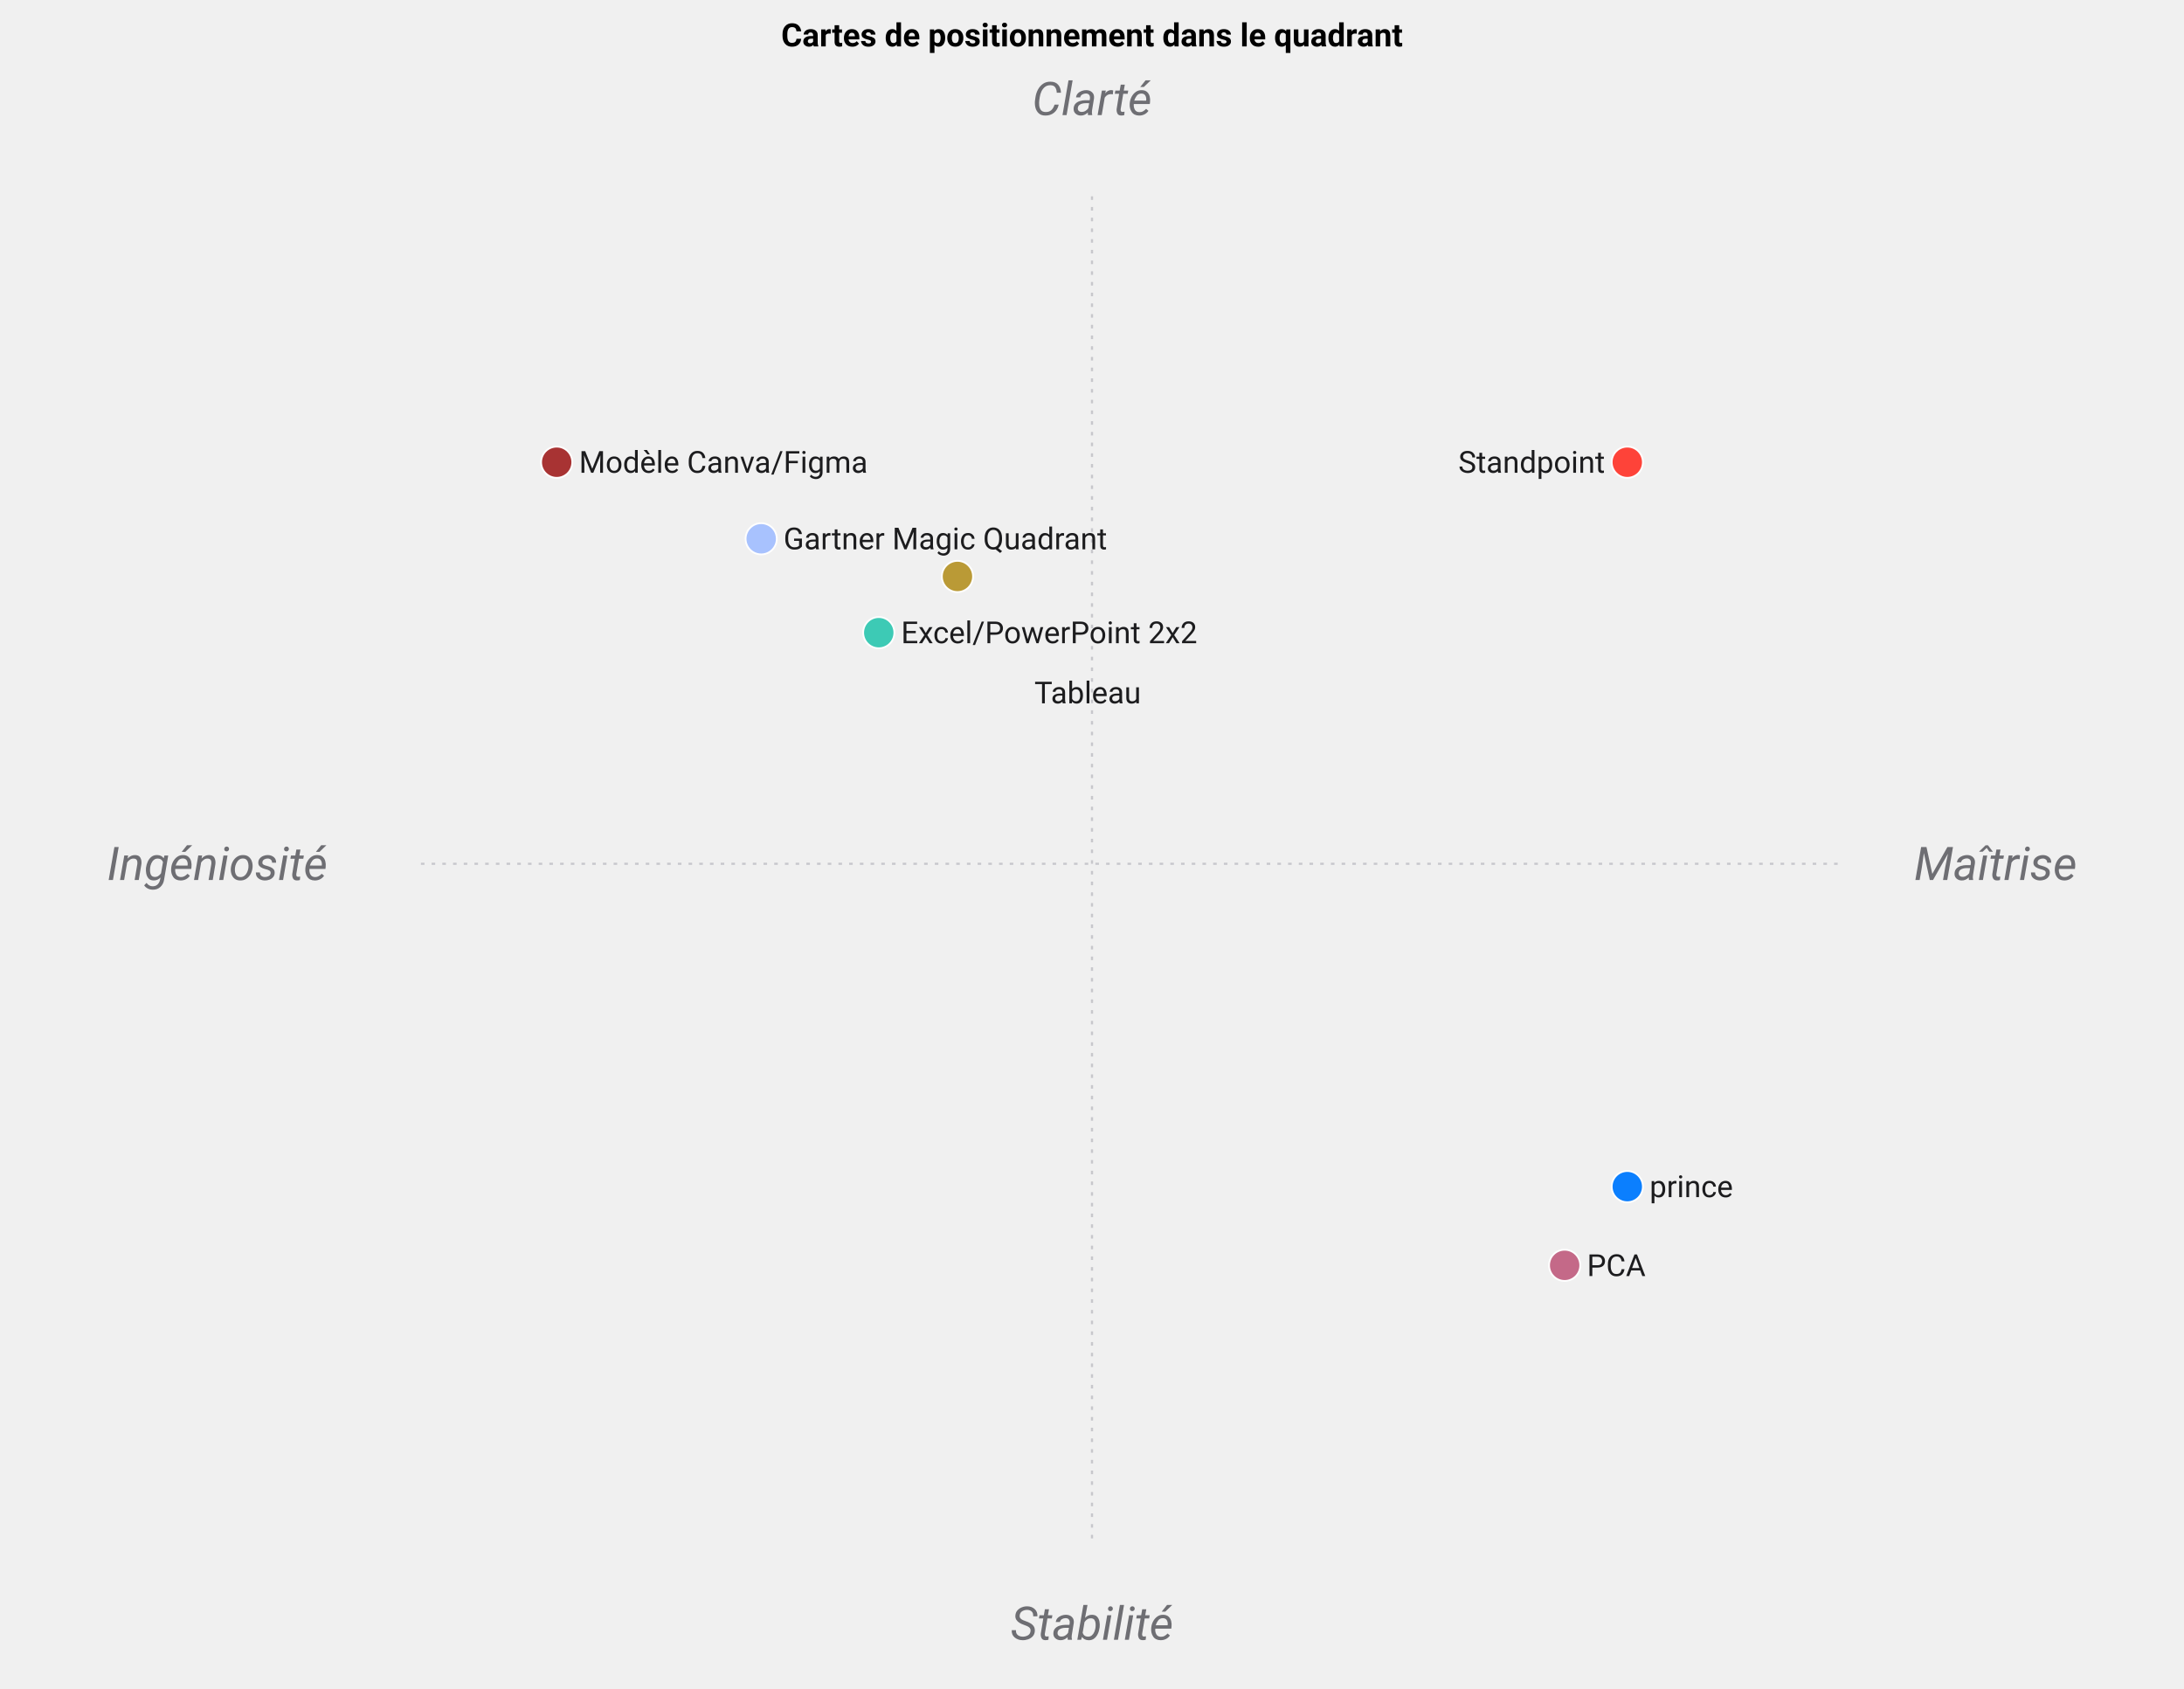
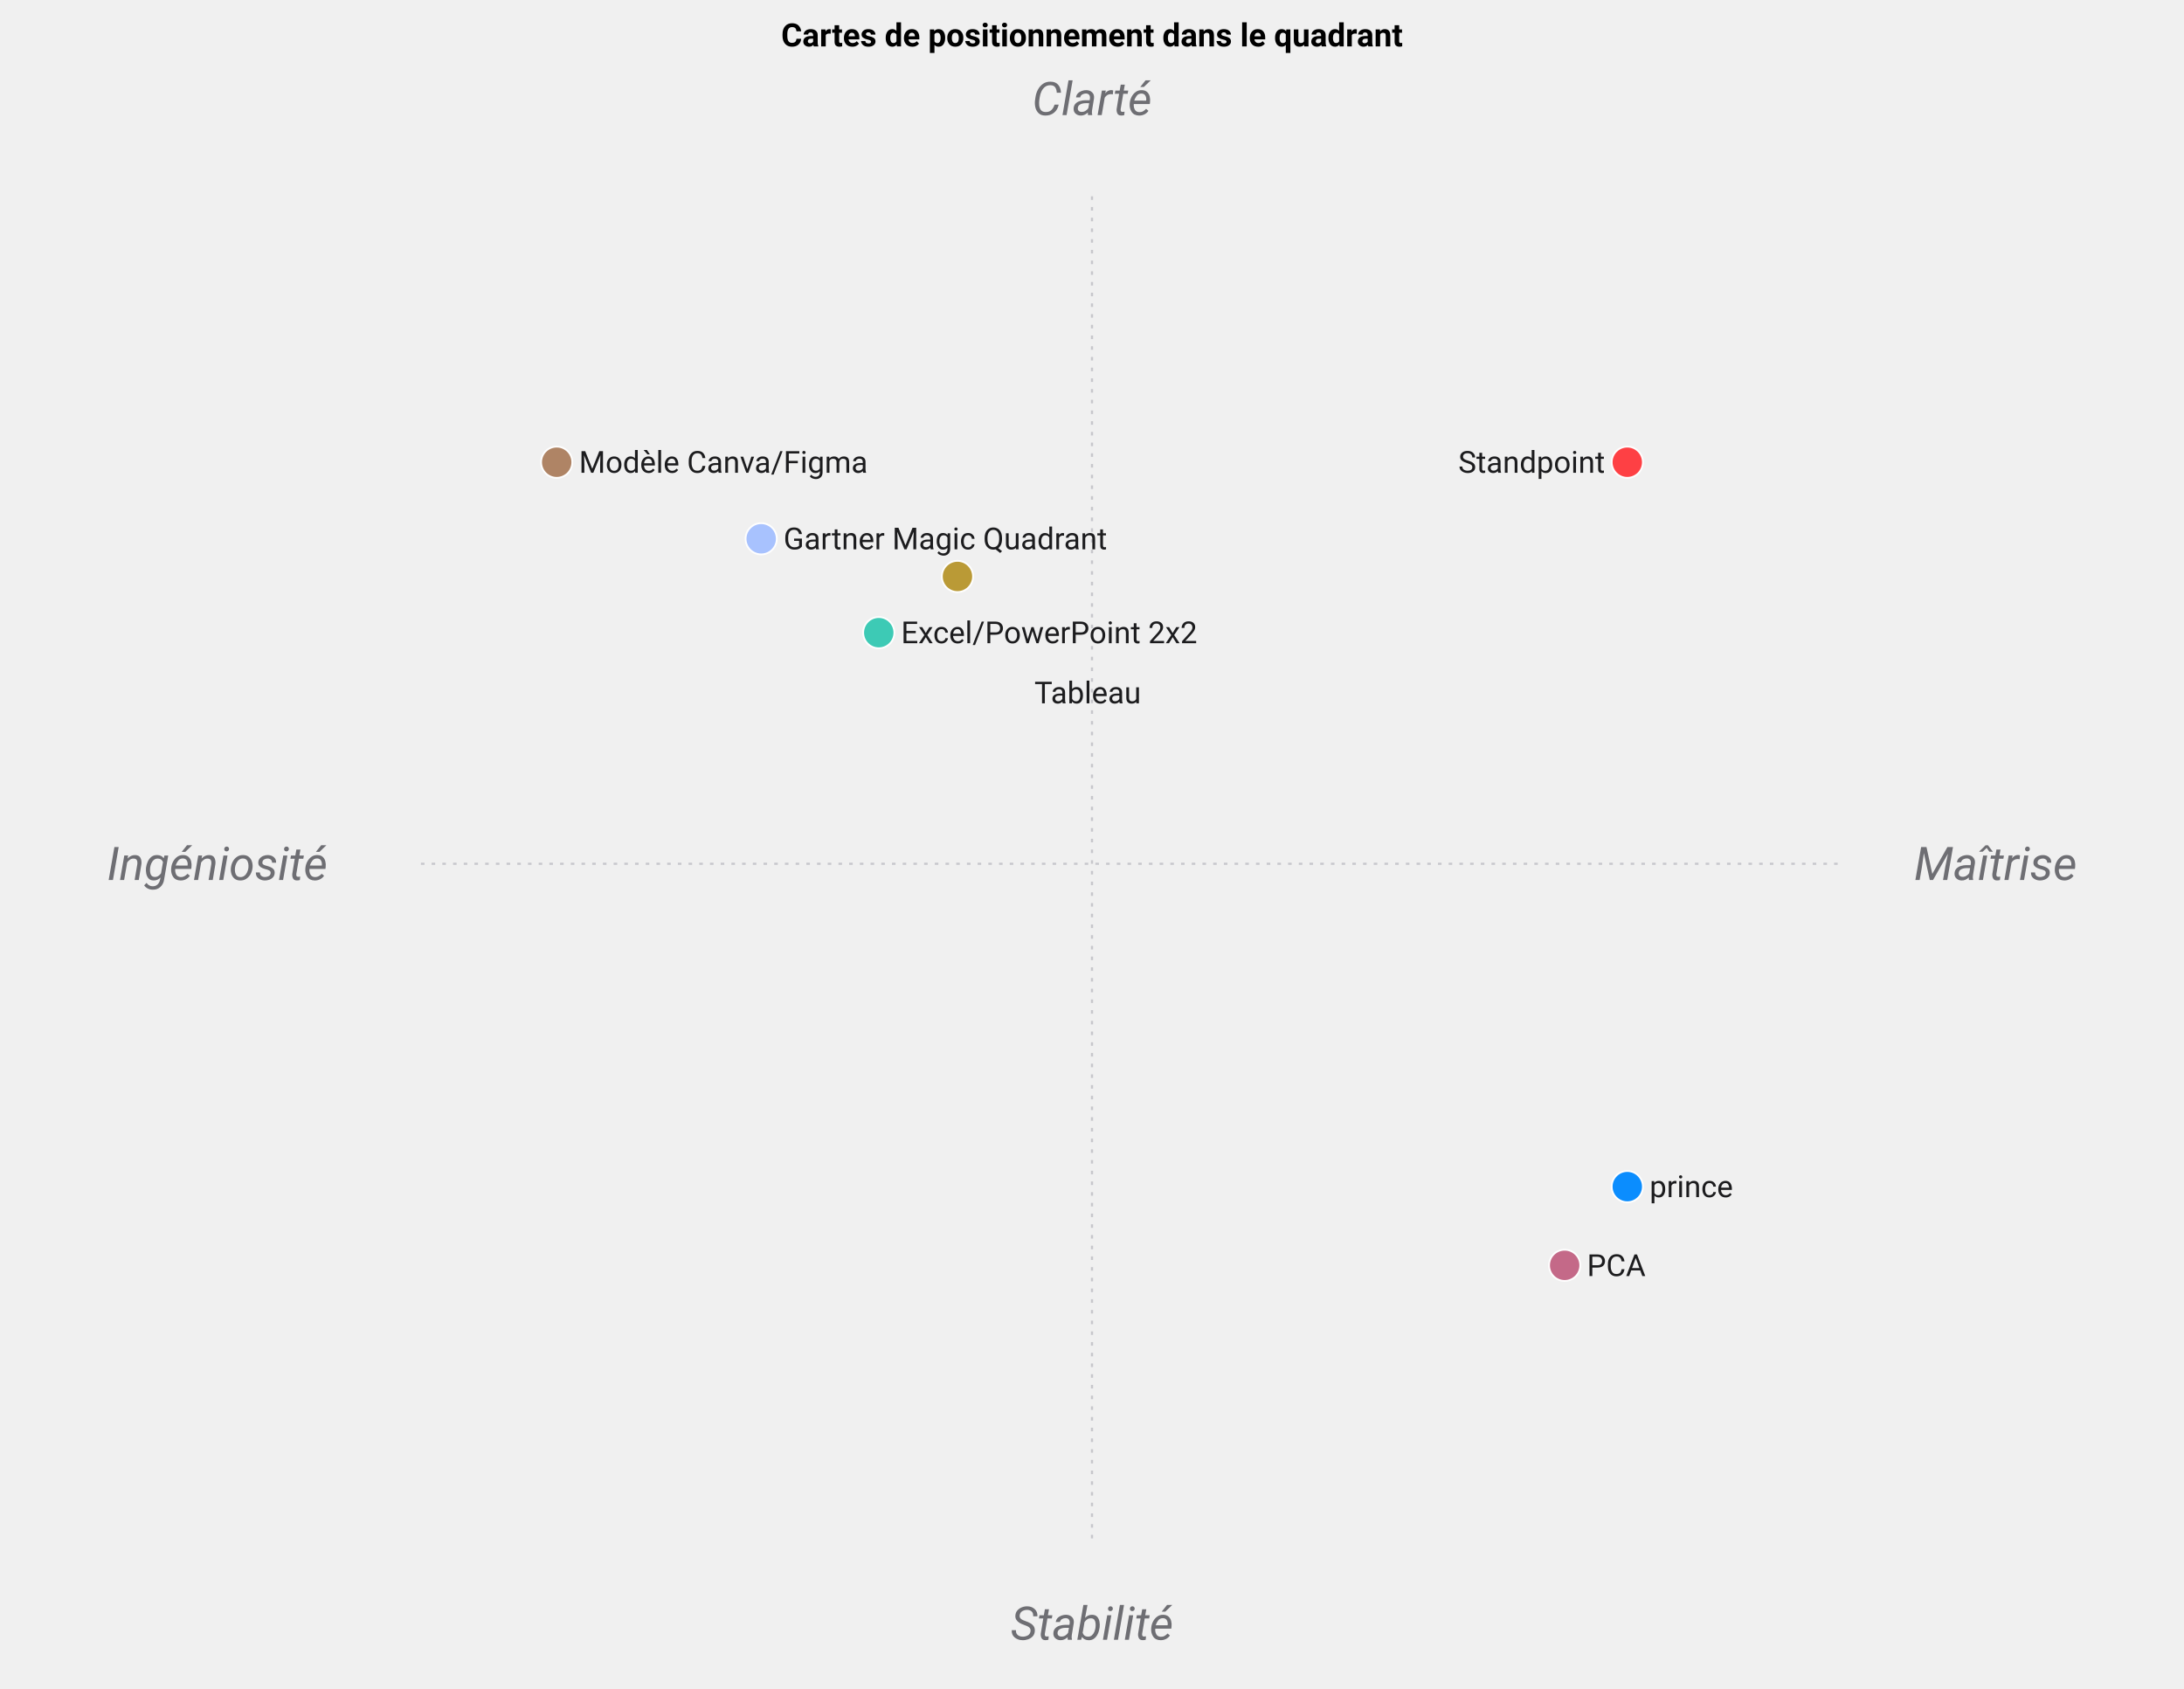
<svg xmlns="http://www.w3.org/2000/svg" width="1224" height="946" viewBox="0 0 1224 946" role="img" aria-labelledby="sp-title sp-desc" font-family="Roboto, -apple-system, Helvetica, Arial, sans-serif">
  <style>.sp-dot{cursor:pointer}.sp-dot:hover circle,.sp-dot:focus circle{stroke-width:2.4}.sp-dot:hover,.sp-dot:focus{filter:brightness(1.08);outline:none}</style>
  <line x1="235.9" y1="484.0" x2="1033.4" y2="484.0" stroke="#C7C7CC" stroke-width="1.2" stroke-dasharray="2,4" />
  <line x1="612.0" y1="862.0" x2="612.0" y2="106.0" stroke="#C7C7CC" stroke-width="1.2" stroke-dasharray="2,4" />
  <text data-pole="right" x="1164.0" y="493.1" font-size="26" font-style="italic" fill="#6E6E73" text-anchor="end">Maîtrise</text>
  <text data-pole="left" x="60.0" y="493.1" font-size="26" font-style="italic" fill="#6E6E73" text-anchor="start">Ingéniosité</text>
  <text data-pole="top" x="612.0" y="64.5" font-size="26" font-style="italic" fill="#6E6E73" text-anchor="middle">Clarté</text>
  <text data-pole="bottom" x="612.0" y="918.8" font-size="26" font-style="italic" fill="#6E6E73" text-anchor="middle">Stabilité</text>
  <g class="sp-dot" tabindex="0" role="img" aria-label="Cartes de positionnement: Standpoint Nommage Automatique des Axes: 5 Une Seule Commande: 5 Exécution Locale: 5 Coordonnées Reproductibles: 5 Sans Code: 4 Sortie Multilingue: 5 Fondé sur l'ACP: 5">
-     <circle cx="912.0" cy="259.0" r="8.74" fill="#FF3B30" stroke="white" stroke-width="1" opacity="0.95" />
+     <circle cx="912.0" cy="259.0" r="8.74" fill="#FF383C" stroke="white" stroke-width="1" opacity="0.95" />
  </g>
  <text x="899.5" y="264.9" font-size="17" fill="#1C1C1E" text-anchor="end">Standpoint</text>
  <g class="sp-dot" tabindex="0" role="img" aria-label="Cartes de positionnement: prince Nommage Automatique des Axes: 1 Une Seule Commande: 2 Exécution Locale: 5 Coordonnées Reproductibles: 5 Sans Code: 1 Sortie Multilingue: 1 Fondé sur l'ACP: 5">
-     <circle cx="912.0" cy="664.9" r="8.74" fill="#007AFF" stroke="white" stroke-width="1" opacity="0.95" />
+     <circle cx="912.0" cy="664.9" r="8.74" fill="#0088FF" stroke="white" stroke-width="1" opacity="0.95" />
  </g>
  <text x="924.5" y="670.8" font-size="17" fill="#1C1C1E" text-anchor="start">prince</text>
  <g class="sp-dot" tabindex="0" role="img" aria-label="Cartes de positionnement: PCA Nommage Automatique des Axes: 1 Une Seule Commande: 1 Exécution Locale: 5 Coordonnées Reproductibles: 5 Sans Code: 1 Sortie Multilingue: 1 Fondé sur l'ACP: 5">
    <circle cx="876.9" cy="709.0" r="8.74" fill="#C26383" stroke="white" stroke-width="1" opacity="0.95" />
  </g>
  <text x="889.4" y="715.0" font-size="17" fill="#1C1C1E" text-anchor="start">PCA</text>
  <g class="sp-dot" tabindex="0" role="img" aria-label="Cartes de positionnement: Tableau Nommage Automatique des Axes: 1 Une Seule Commande: 3 Exécution Locale: 3 Coordonnées Reproductibles: 3 Sans Code: 4 Sortie Multilingue: 2 Fondé sur l'ACP: 1">
    <circle cx="536.6" cy="323.0" r="8.74" fill="#B8962D" stroke="white" stroke-width="1" opacity="0.95" />
  </g>
  <text x="579.7" y="394.1" font-size="17" fill="#1C1C1E" text-anchor="start">Tableau</text>
  <g class="sp-dot" tabindex="0" role="img" aria-label="Cartes de positionnement: Gartner Magic Quadrant Nommage Automatique des Axes: 2 Une Seule Commande: 1 Exécution Locale: 3 Coordonnées Reproductibles: 2 Sans Code: 5 Sortie Multilingue: 2 Fondé sur l'ACP: 1">
    <circle cx="426.6" cy="301.9" r="8.74" fill="#A5C0FF" stroke="white" stroke-width="1" opacity="0.95" />
  </g>
  <text x="439.1" y="307.8" font-size="17" fill="#1C1C1E" text-anchor="start">Gartner Magic Quadrant</text>
  <g class="sp-dot" tabindex="0" role="img" aria-label="Cartes de positionnement: Excel/PowerPoint 2x2 Nommage Automatique des Axes: 1 Une Seule Commande: 1 Exécution Locale: 5 Coordonnées Reproductibles: 1 Sans Code: 4 Sortie Multilingue: 3 Fondé sur l'ACP: 1">
    <circle cx="492.5" cy="354.5" r="8.74" fill="#34C8B2" stroke="white" stroke-width="1" opacity="0.95" />
  </g>
  <text x="505.0" y="360.4" font-size="17" fill="#1C1C1E" text-anchor="start">Excel/PowerPoint 2x2</text>
  <g class="sp-dot" tabindex="0" role="img" aria-label="Cartes de positionnement: Modèle Canva/Figma Nommage Automatique des Axes: 1 Une Seule Commande: 1 Exécution Locale: 2 Coordonnées Reproductibles: 1 Sans Code: 5 Sortie Multilingue: 3 Fondé sur l'ACP: 1">
-     <circle cx="312.0" cy="259.0" r="8.74" fill="#A52A2A" stroke="white" stroke-width="1" opacity="0.95" />
+     <circle cx="312.0" cy="259.0" r="8.74" fill="#AC7F5E" stroke="white" stroke-width="1" opacity="0.95" />
  </g>
  <text x="324.5" y="264.9" font-size="17" fill="#1C1C1E" text-anchor="start">Modèle Canva/Figma</text>
  <text x="612.0" y="26" font-size="18" font-weight="bold" fill="#000" text-anchor="middle">Cartes de positionnement dans le quadrant</text>
</svg>
